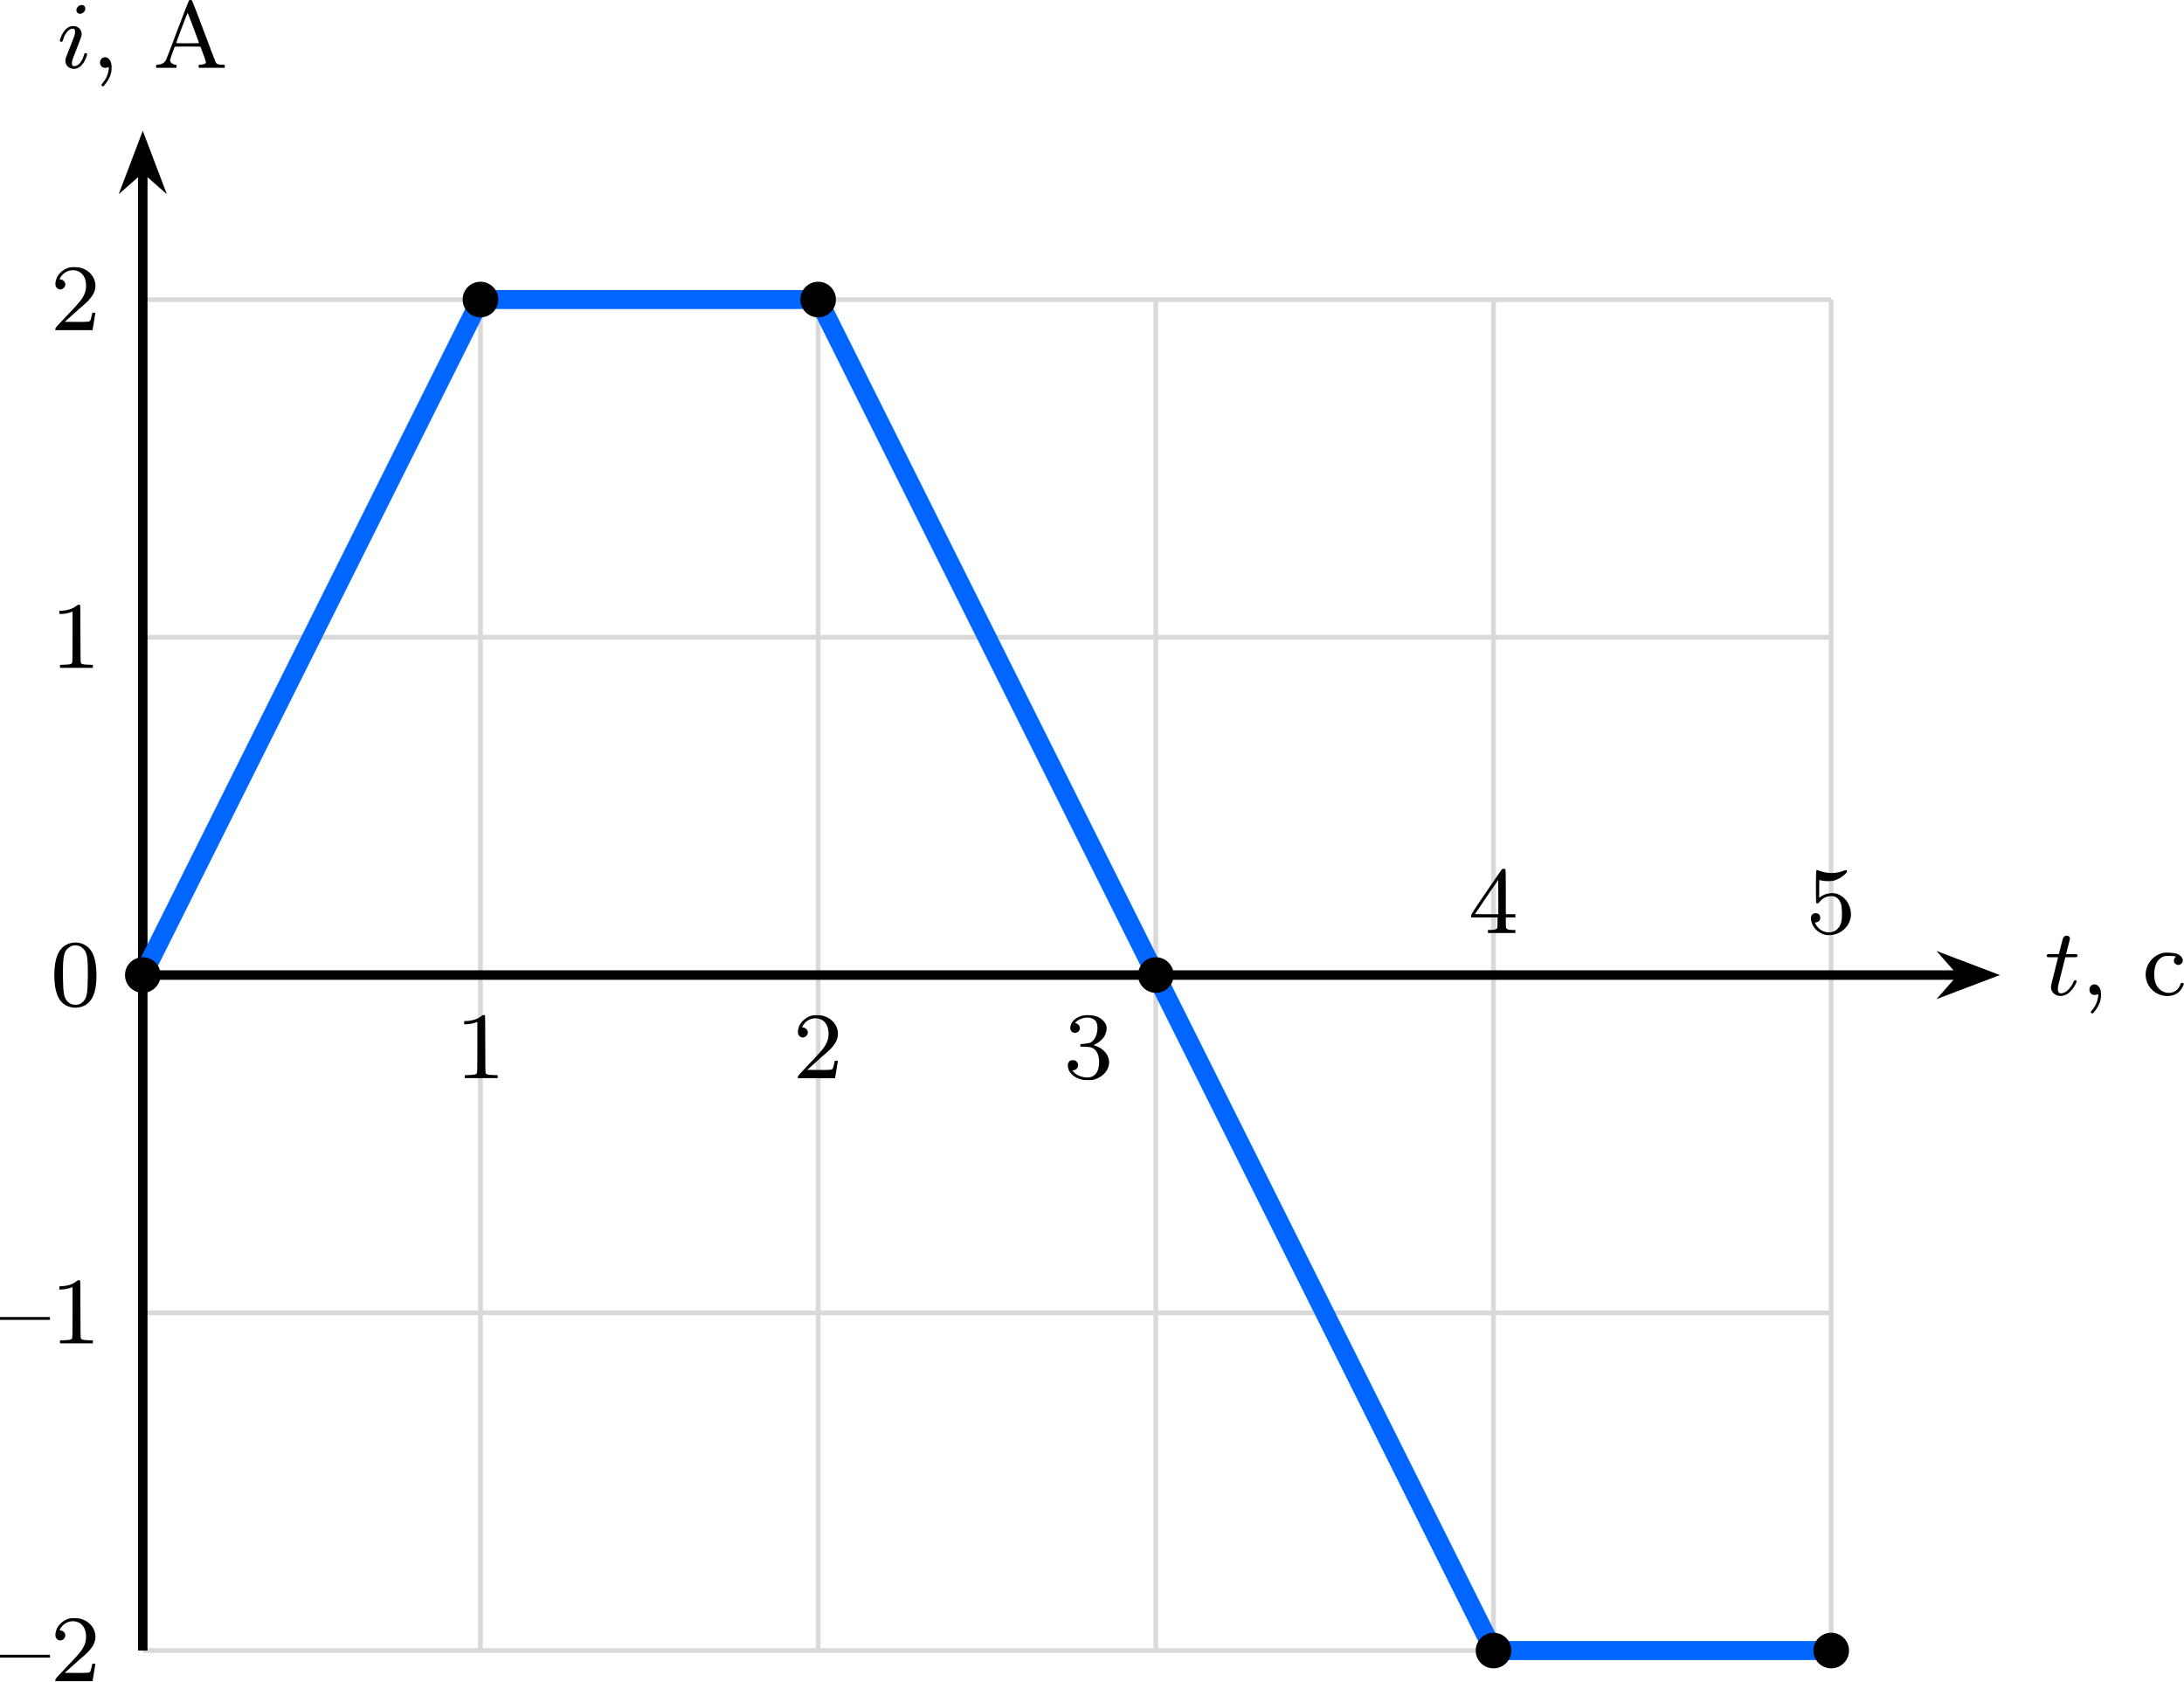
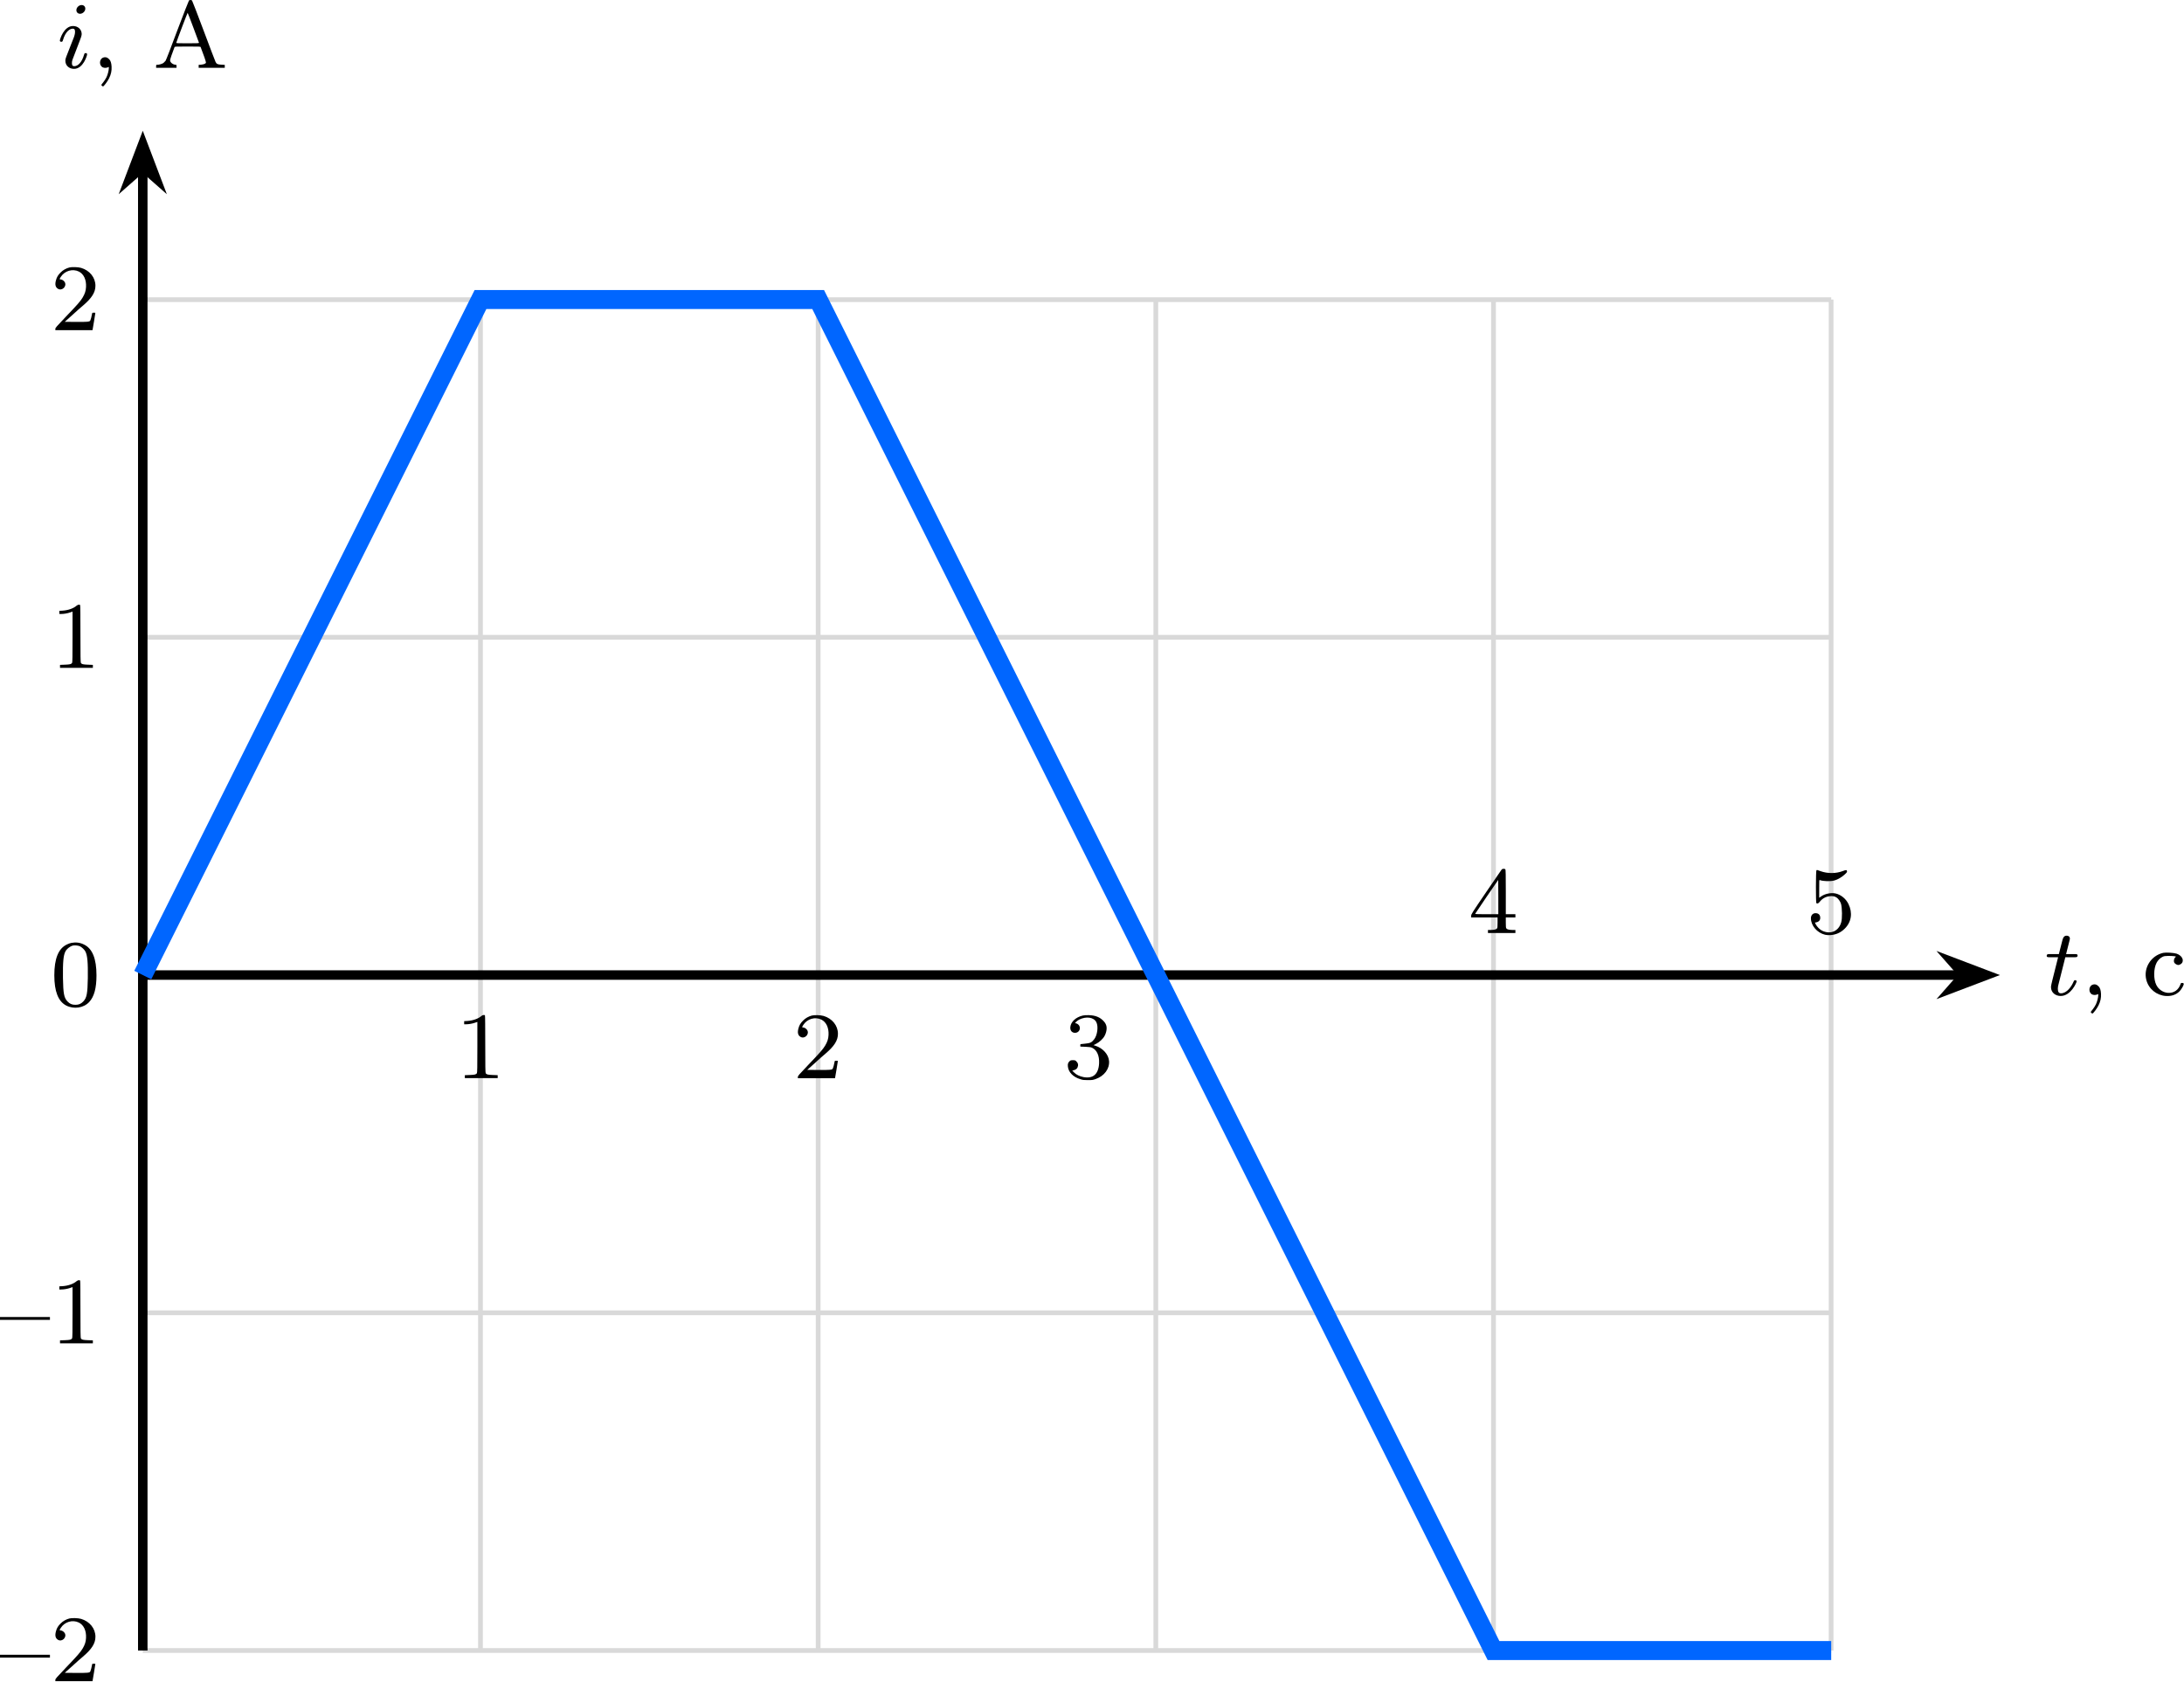
<svg xmlns="http://www.w3.org/2000/svg" xmlns:xlink="http://www.w3.org/1999/xlink" version="1.1" width="238.334pt" height="183.426pt" viewBox="-66.688 -66.943 183.334 141.097">
  <defs>
    <path id="g1-21" d="M0-2.096V-1.977H2.096H4.192V-2.096V-2.216H2.096H0Z" />
    <path id="g1-44" d="M.964-.853C.646-.709 .646-.175 .972-.04C1.1 .008 1.227 .008 1.363-.04L1.467-.08V.016C1.467 .207 1.371 .582 1.267 .789C1.211 .909 1.092 1.092 1.004 1.203C.909 1.315 .837 1.419 .837 1.427C.837 1.467 .94 1.554 .98 1.554C1.044 1.554 1.355 1.14 1.482 .885C1.658 .534 1.714 .247 1.698-.104C1.682-.406 1.618-.606 1.498-.725C1.339-.893 1.164-.94 .964-.853Z" />
    <path id="g1-48" d="M1.753-5.268C1.666-5.252 1.498-5.197 1.379-5.133C.669-4.798 .327-3.945 .327-2.55C.327-1.196 .654-.367 1.315-.016C1.969 .319 2.782 .199 3.252-.303C3.674-.757 3.866-1.467 3.866-2.55C3.866-3.945 3.523-4.798 2.813-5.133C2.479-5.3 2.128-5.34 1.753-5.268ZM2.487-4.981C2.654-4.894 2.861-4.694 2.933-4.551C3.108-4.224 3.156-3.626 3.14-2.319C3.116-1.012 3.053-.669 2.766-.359C2.566-.151 2.383-.072 2.096-.072S1.626-.151 1.427-.359C1.14-.669 1.076-1.012 1.052-2.319C1.036-3.626 1.084-4.224 1.259-4.551C1.355-4.75 1.618-4.965 1.857-5.037C1.993-5.085 2.343-5.053 2.487-4.981Z" />
    <path id="g1-49" d="M2.192-5.22C1.929-4.989 1.482-4.838 1.02-4.806L.749-4.79V-4.655V-4.527H.901C1.124-4.527 1.419-4.575 1.65-4.655L1.857-4.726V-2.59C1.857-.964 1.849-.446 1.817-.414C1.737-.311 1.634-.287 1.219-.271L.805-.255V-.135V-.008H2.184H3.563V-.135V-.255L3.148-.271C2.742-.287 2.63-.311 2.558-.414C2.527-.446 2.519-1.02 2.519-2.837C2.519-4.144 2.511-5.236 2.495-5.26C2.471-5.34 2.303-5.316 2.192-5.22Z" />
    <path id="g1-50" d="M1.586-5.26C1.315-5.189 1.044-5.037 .853-4.838C.646-4.639 .526-4.439 .462-4.176C.367-3.826 .422-3.602 .63-3.475C.98-3.26 1.411-3.69 1.196-4.041C1.124-4.16 .972-4.256 .861-4.256S.757-4.296 .869-4.471C1.196-4.981 1.857-5.181 2.391-4.918C2.798-4.71 3.021-4.24 2.989-3.626C2.973-3.3 2.893-3.053 2.702-2.734C2.519-2.431 2.271-2.144 1.299-1.132C.486-.279 .414-.199 .414-.104V0H1.977H3.531L3.547-.08C3.555-.128 3.602-.414 3.658-.733C3.706-1.044 3.754-1.339 3.762-1.387C3.778-1.467 3.778-1.467 3.642-1.467C3.515-1.467 3.507-1.467 3.491-1.355C3.459-1.164 3.387-.893 3.347-.813C3.292-.701 3.14-.685 2.096-.693L1.203-.701L1.809-1.243C2.136-1.546 2.55-1.913 2.726-2.056C3.475-2.694 3.778-3.172 3.778-3.73C3.778-4.415 3.3-5.013 2.574-5.228C2.335-5.3 1.793-5.316 1.586-5.26Z" />
    <path id="g1-51" d="M1.618-5.26C1.036-5.125 .614-4.734 .574-4.288C.55-4.001 .709-3.81 .972-3.81C1.283-3.81 1.474-4.129 1.323-4.407C1.267-4.511 1.108-4.615 1.004-4.615C.909-4.615 1.14-4.83 1.331-4.926C1.921-5.212 2.55-5.117 2.758-4.702C2.941-4.352 2.845-3.618 2.582-3.276C2.375-3.005 2.256-2.941 1.817-2.901C1.634-2.885 1.467-2.869 1.443-2.861S1.403-2.813 1.411-2.75L1.419-2.654L1.841-2.638C2.184-2.622 2.287-2.606 2.399-2.558C2.805-2.367 3.021-1.897 2.989-1.243C2.941-.335 2.479 .056 1.674-.096C1.339-.167 1.068-.295 .885-.486L.733-.638L.861-.669C1.044-.725 1.132-.797 1.18-.909C1.267-1.108 1.227-1.283 1.06-1.435C.996-1.498 .956-1.514 .789-1.514C.63-1.514 .59-1.498 .518-1.435C.383-1.307 .351-1.203 .367-1.004C.406-.51 .805-.096 1.435 .088C1.626 .151 1.722 .159 2.048 .159C2.407 .159 2.463 .151 2.694 .072C3.427-.183 3.873-.789 3.826-1.435C3.786-1.993 3.308-2.527 2.678-2.726L2.519-2.774L2.75-2.893C3.021-3.029 3.332-3.324 3.451-3.555C3.499-3.634 3.555-3.786 3.579-3.881C3.674-4.256 3.618-4.519 3.379-4.782C3.076-5.117 2.686-5.276 2.144-5.292C1.921-5.3 1.745-5.292 1.618-5.26Z" />
    <path id="g1-52" d="M2.774-5.3C2.734-5.244 2.152-4.392 1.467-3.395C.295-1.674 .239-1.578 .239-1.451V-1.315H1.347H2.455V-.885C2.455-.518 2.447-.446 2.407-.391C2.335-.303 2.176-.271 1.881-.263H1.65V-.135V-.008H2.798H3.953V-.135V-.263H3.722C3.427-.271 3.268-.303 3.196-.391C3.156-.446 3.148-.518 3.148-.885V-1.315H3.555H3.953V-1.451V-1.586H3.555H3.148V-3.451C3.148-4.87 3.14-5.332 3.108-5.364C3.092-5.38 3.021-5.396 2.965-5.396C2.869-5.396 2.837-5.38 2.774-5.3ZM2.519-3.029V-1.586H1.538C.925-1.586 .566-1.594 .574-1.618C.582-1.65 2.495-4.463 2.511-4.463C2.511-4.463 2.519-3.818 2.519-3.029Z" />
    <path id="g1-53" d="M.877-5.268C.821-5.22 .821-2.574 .869-2.519C.94-2.447 1.036-2.487 1.14-2.614C1.347-2.885 1.618-3.045 1.945-3.092C2.208-3.132 2.391-3.1 2.566-2.989C2.718-2.885 2.885-2.654 2.941-2.455C3.037-2.104 3.053-1.235 2.957-.909C2.75-.159 2.056 .135 1.363-.199C1.164-.287 .925-.534 .821-.733L.749-.885L.845-.901C1.068-.94 1.196-1.076 1.196-1.275C1.196-1.53 1.052-1.674 .797-1.674C.574-1.674 .414-1.498 .414-1.251C.414-.63 .925-.032 1.594 .135C1.73 .167 1.857 .175 2.048 .167C2.519 .135 2.917-.04 3.252-.375C3.818-.933 3.929-1.706 3.563-2.447C3.347-2.893 2.917-3.236 2.463-3.332C2.088-3.403 1.602-3.308 1.275-3.084L1.108-2.965V-3.722C1.108-4.423 1.108-4.471 1.156-4.455C1.435-4.344 2.072-4.328 2.399-4.423C2.678-4.503 3.013-4.702 3.236-4.91C3.419-5.077 3.451-5.117 3.443-5.197C3.427-5.316 3.371-5.316 3.076-5.204C2.511-4.989 1.817-4.989 1.227-5.197C.909-5.316 .917-5.316 .877-5.268Z" />
    <path id="g1-192" d="M3.021-5.659C2.997-5.635 2.558-4.511 2.048-3.164C1.53-1.769 1.1-.654 1.052-.59C1.004-.534 .925-.454 .877-.414C.765-.335 .51-.263 .367-.263C.271-.263 .263-.263 .263-.135V-.008H1.124H1.977V-.135C1.977-.239 1.969-.263 1.921-.263C1.682-.263 1.435-.454 1.435-.638C1.435-.717 1.61-1.235 1.809-1.745C1.833-1.793 1.913-1.793 2.909-1.793C3.897-1.793 3.985-1.793 4.001-1.745C4.24-1.14 4.463-.486 4.447-.438C4.423-.359 4.272-.295 4.041-.271L3.834-.255V-.135V-.008H4.933H6.025V-.135V-.255L5.738-.271C5.42-.287 5.34-.327 5.252-.502C5.22-.558 4.774-1.737 4.256-3.116S3.3-5.635 3.276-5.659C3.244-5.683 3.188-5.699 3.148-5.699C3.1-5.699 3.045-5.683 3.021-5.659ZM3.387-3.387C3.634-2.718 3.85-2.144 3.858-2.12C3.873-2.072 3.81-2.064 2.909-2.064C2.112-2.064 1.945-2.072 1.953-2.104C1.993-2.264 2.893-4.639 2.909-4.623S3.14-4.057 3.387-3.387Z" />
    <path id="g1-241" d="M1.753-3.539C.725-3.316 .072-2.271 .327-1.275C.518-.518 1.18 .024 1.961 .08C2.447 .112 2.837-.024 3.132-.327C3.3-.51 3.491-.853 3.467-.948C3.459-1.028 3.244-1.044 3.22-.964C3.045-.422 2.646-.143 2.12-.183C1.714-.223 1.347-.478 1.164-.853C.925-1.339 .933-2.208 1.188-2.702C1.283-2.901 1.498-3.116 1.69-3.204C1.825-3.268 1.881-3.276 2.184-3.284C2.375-3.284 2.598-3.268 2.678-3.26L2.821-3.228L2.742-3.148C2.646-3.045 2.614-2.845 2.67-2.726C2.726-2.622 2.901-2.519 3.013-2.519S3.292-2.622 3.347-2.726C3.491-3.005 3.26-3.347 2.853-3.475C2.63-3.547 1.969-3.587 1.753-3.539Z" />
    <path id="g0-105" d="M2.375-4.973C2.375-5.149 2.248-5.276 2.064-5.276C1.857-5.276 1.626-5.085 1.626-4.846C1.626-4.67 1.753-4.543 1.937-4.543C2.144-4.543 2.375-4.734 2.375-4.973ZM1.211-2.048L.781-.948C.741-.829 .701-.733 .701-.598C.701-.207 1.004 .08 1.427 .08C2.2 .08 2.527-1.036 2.527-1.14C2.527-1.219 2.463-1.243 2.407-1.243C2.311-1.243 2.295-1.188 2.271-1.108C2.088-.47 1.761-.143 1.443-.143C1.347-.143 1.251-.183 1.251-.399C1.251-.59 1.307-.733 1.411-.98C1.49-1.196 1.57-1.411 1.658-1.626L1.905-2.271C1.977-2.455 2.072-2.702 2.072-2.837C2.072-3.236 1.753-3.515 1.347-3.515C.574-3.515 .239-2.399 .239-2.295C.239-2.224 .295-2.192 .359-2.192C.462-2.192 .47-2.24 .494-2.319C.717-3.076 1.084-3.292 1.323-3.292C1.435-3.292 1.514-3.252 1.514-3.029C1.514-2.949 1.506-2.837 1.427-2.598L1.211-2.048Z" />
    <path id="g0-116" d="M1.761-3.172H2.542C2.694-3.172 2.79-3.172 2.79-3.324C2.79-3.435 2.686-3.435 2.55-3.435H1.825L2.112-4.567C2.144-4.686 2.144-4.726 2.144-4.734C2.144-4.902 2.016-4.981 1.881-4.981C1.61-4.981 1.554-4.766 1.467-4.407L1.219-3.435H.454C.303-3.435 .199-3.435 .199-3.284C.199-3.172 .303-3.172 .438-3.172H1.156L.677-1.259C.63-1.06 .558-.781 .558-.669C.558-.191 .948 .08 1.371 .08C2.224 .08 2.71-1.044 2.71-1.14C2.71-1.227 2.638-1.243 2.59-1.243C2.503-1.243 2.495-1.211 2.439-1.092C2.279-.709 1.881-.143 1.395-.143C1.227-.143 1.132-.255 1.132-.518C1.132-.669 1.156-.757 1.18-.861L1.761-3.172Z" />
  </defs>
  <g id="page1">
    <path d="M-54.703 71.582H87.031M-54.703 43.238H87.031M-54.703 14.891H87.031M-54.703-13.457H87.031M-54.703-41.793H87.031M-54.703 71.582V-41.804M-26.355 71.582V-41.804M1.992 71.582V-41.804M30.336 71.582V-41.804M58.683 71.582V-41.804M87.023 71.582V-41.804" stroke="#d9d9d9" fill="none" stroke-width=".399" stroke-miterlimit="10" />
    <path d="M-54.703 14.891H97.98" stroke="#000" fill="none" stroke-width=".797" stroke-miterlimit="10" />
    <path d="M100.07 14.891L97.23 13.813L98.18 14.891L97.23 15.969Z" />
    <path d="M100.07 14.891L97.23 13.813L98.18 14.891L97.23 15.969Z" stroke="#000" fill="none" stroke-width=".797" stroke-miterlimit="10" />
    <g transform="matrix(1 0 0 1 159.6256 -55.0171)">
      <use x="-54.703" y="71.584" xlink:href="#g0-116" />
      <use x="-51.645" y="71.584" xlink:href="#g1-44" />
      <use x="-46.471" y="71.584" xlink:href="#g1-241" />
    </g>
    <path d="M-54.703 71.582V-52.754" stroke="#000" fill="none" stroke-width=".797" stroke-miterlimit="10" />
    <path d="M-54.703-54.844L-55.781-52.004L-54.703-52.953L-53.625-52.004Z" />
    <path d="M-54.703-54.844L-55.781-52.004L-54.703-52.953L-53.625-52.004Z" stroke="#000" fill="none" stroke-width=".797" stroke-miterlimit="10" />
    <g transform="matrix(1 0 0 1 -7.1992 -132.8283)">
      <use x="-54.703" y="71.584" xlink:href="#g0-105" />
      <use x="-51.82" y="71.584" xlink:href="#g1-44" />
      <use x="-46.646" y="71.584" xlink:href="#g1-192" />
    </g>
    <path d="M-54.703 14.891L-26.355-41.804H1.992L58.683 71.582H87.031" stroke="#06f" fill="none" stroke-width="1.594" stroke-miterlimit="10" />
-     <path d="M-53.207 14.891C-53.207 14.066-53.879 13.395-54.703 13.395C-55.527 13.395-56.195 14.066-56.195 14.891S-55.527 16.383-54.703 16.383C-53.879 16.383-53.207 15.715-53.207 14.891Z" />
-     <path d="M-24.863-41.804C-24.863-42.629-25.531-43.297-26.355-43.297S-27.852-42.629-27.852-41.804C-27.852-40.976-27.18-40.308-26.355-40.308S-24.863-40.976-24.863-41.804Z" />
-     <path d="M3.484-41.804C3.484-42.629 2.816-43.297 1.992-43.297C1.164-43.297 .496-42.629 .496-41.804C.496-40.976 1.164-40.308 1.992-40.308C2.816-40.308 3.484-40.976 3.484-41.804Z" />
-     <path d="M31.832 14.891C31.832 14.066 31.164 13.395 30.336 13.395C29.512 13.395 28.844 14.066 28.844 14.891S29.512 16.383 30.336 16.383C31.164 16.383 31.832 15.715 31.832 14.891Z" />
-     <path d="M60.179 71.582C60.179 70.758 59.511 70.09 58.683 70.09C57.859 70.09 57.191 70.758 57.191 71.582C57.191 72.41 57.859 73.078 58.683 73.078C59.511 73.078 60.179 72.41 60.179 71.582Z" />
-     <path d="M88.527 71.582C88.527 70.758 87.855 70.09 87.031 70.09S85.535 70.758 85.535 71.582C85.535 72.41 86.207 73.078 87.031 73.078S88.527 72.41 88.527 71.582Z" />
    <g transform="matrix(1 0 0 1 -7.7521 -110.8169)">
      <use x="-54.703" y="71.584" xlink:href="#g1-50" />
    </g>
    <g transform="matrix(1 0 0 1 -7.7521 -82.4701)">
      <use x="-54.703" y="71.584" xlink:href="#g1-49" />
    </g>
    <g transform="matrix(1 0 0 1 -7.7521 -54.1233)">
      <use x="-54.703" y="71.584" xlink:href="#g1-48" />
    </g>
    <g transform="matrix(1 0 0 1 -11.9853 -25.7765)">
      <use x="-54.703" y="71.584" xlink:href="#g1-21" />
      <use x="-50.47" y="71.584" xlink:href="#g1-49" />
    </g>
    <g transform="matrix(1 0 0 1 -11.9853 2.5703)">
      <use x="-54.703" y="71.584" xlink:href="#g1-21" />
      <use x="-50.47" y="71.584" xlink:href="#g1-50" />
    </g>
    <g transform="matrix(1 0 0 1 26.2302 -48.034)">
      <use x="-54.703" y="71.584" xlink:href="#g1-49" />
    </g>
    <g transform="matrix(1 0 0 1 54.57704 -48.034)">
      <use x="-54.703" y="71.584" xlink:href="#g1-50" />
    </g>
    <g transform="matrix(1 0 0 1 77.2883 -48.034)">
      <use x="-54.703" y="71.584" xlink:href="#g1-51" />
    </g>
    <g transform="matrix(1 0 0 1 111.2707 -60.2126)">
      <use x="-54.703" y="71.584" xlink:href="#g1-52" />
    </g>
    <g transform="matrix(1 0 0 1 139.6175 -60.2126)">
      <use x="-54.703" y="71.584" xlink:href="#g1-53" />
    </g>
  </g>
</svg>
